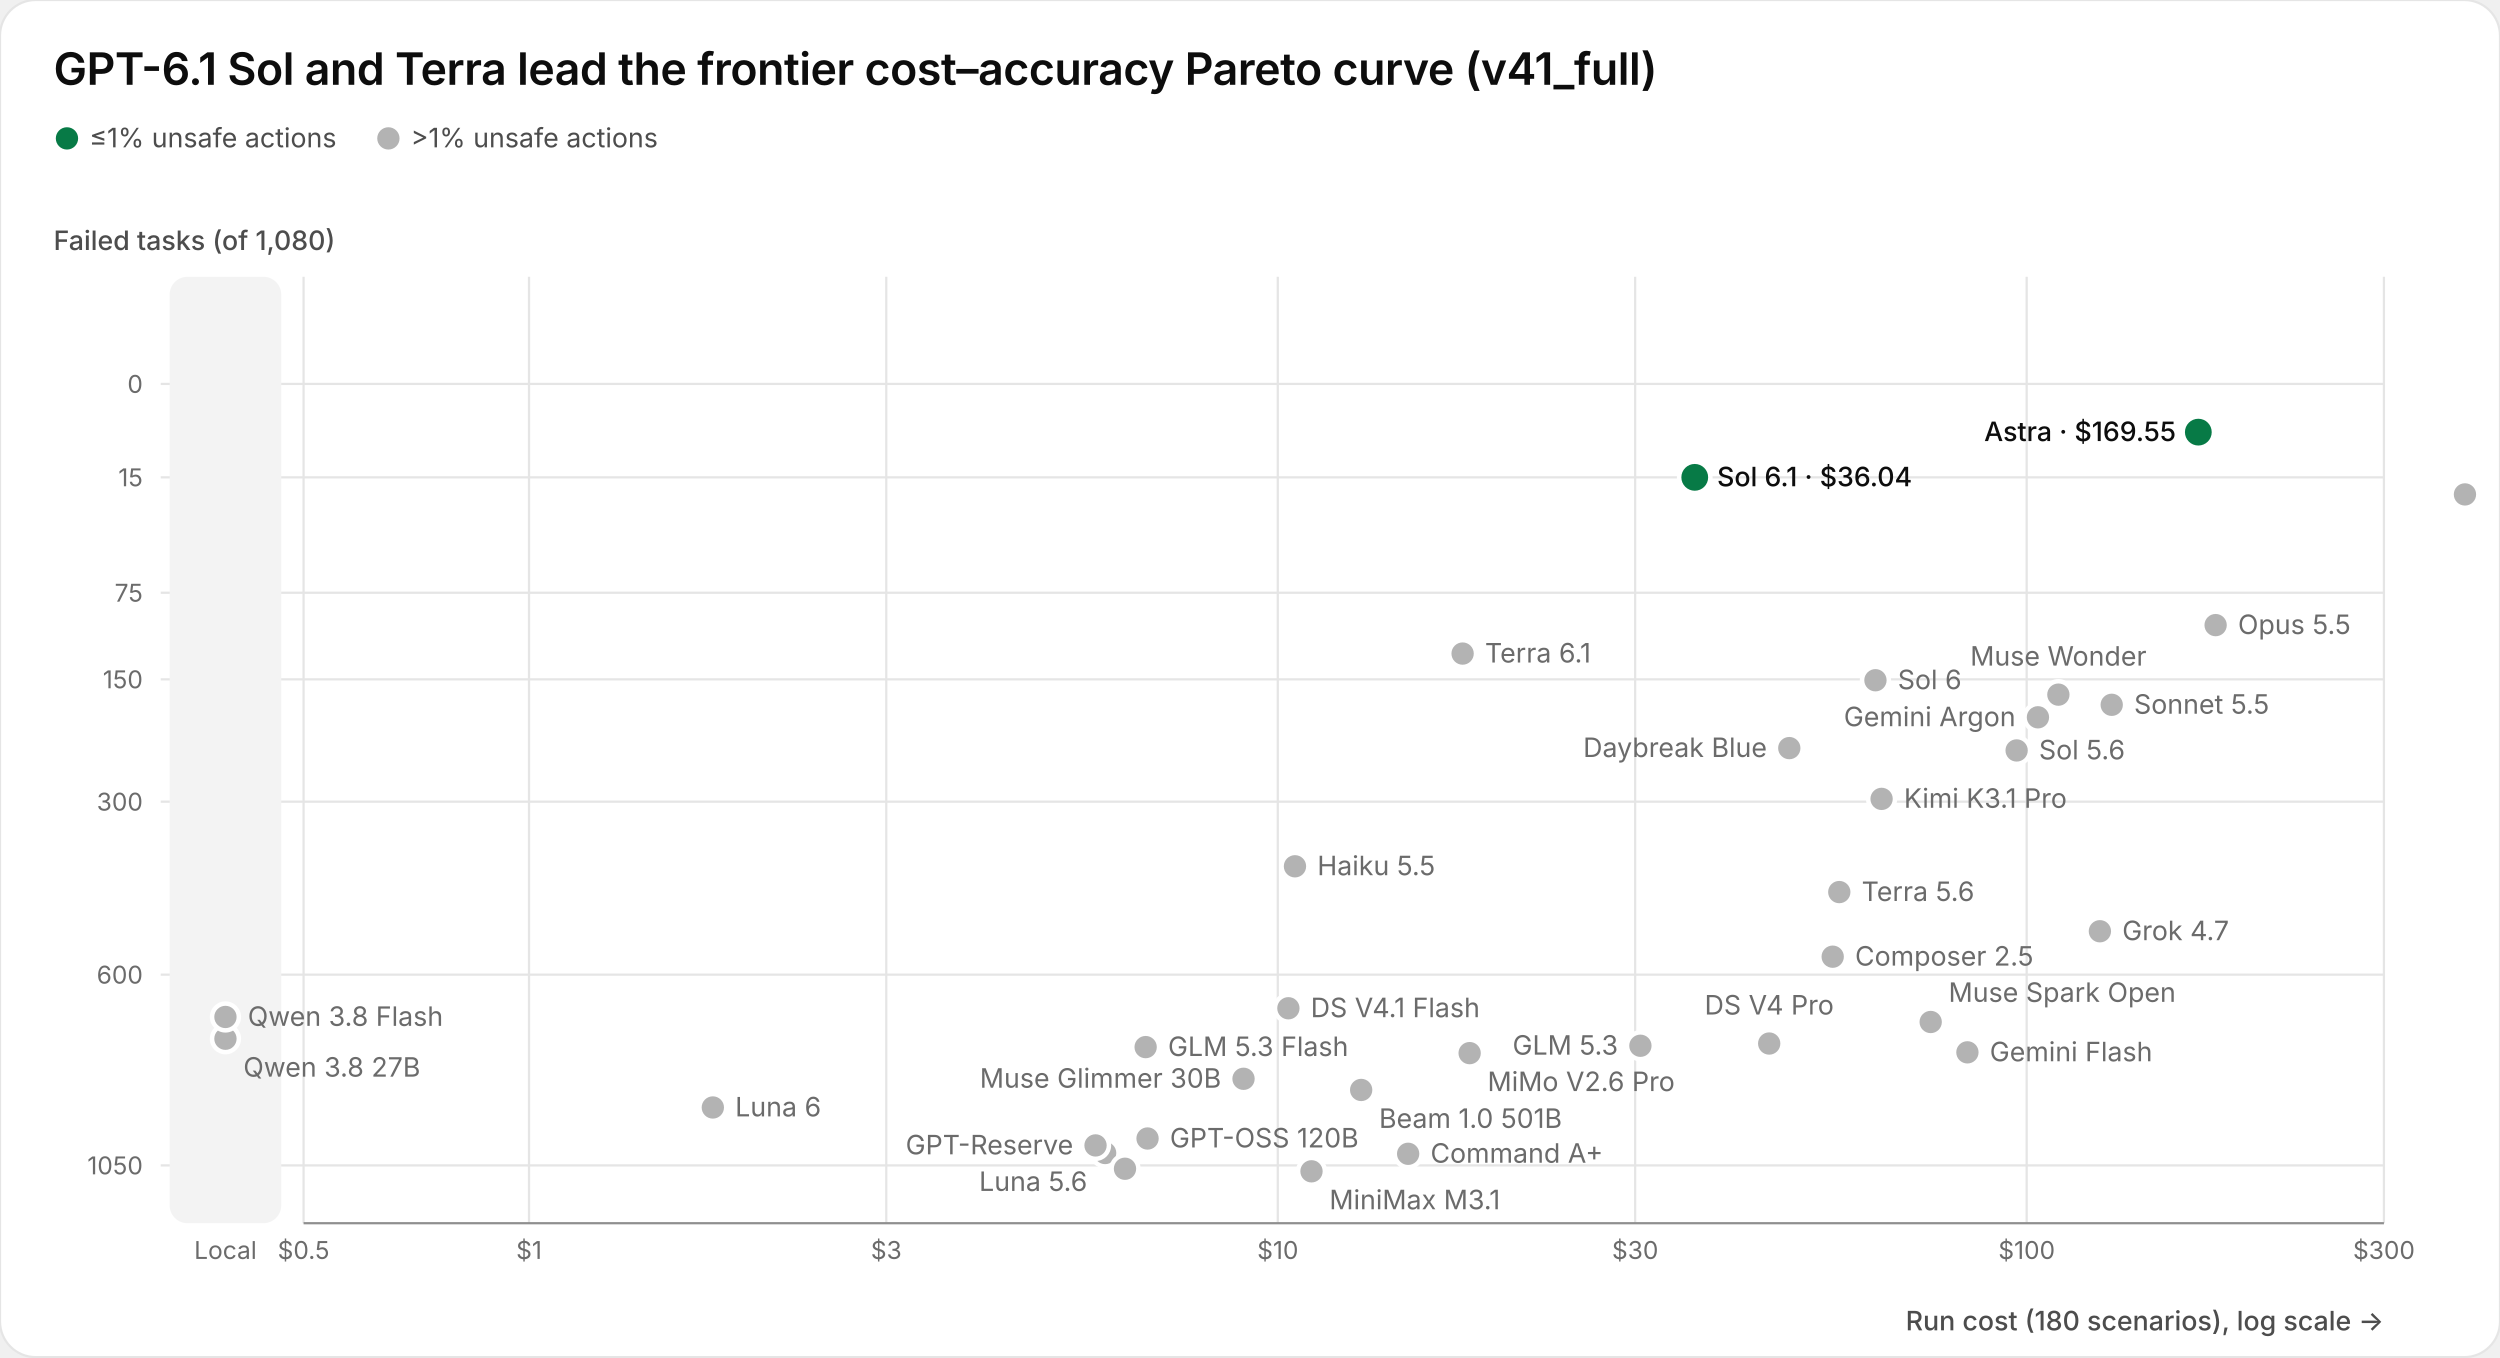
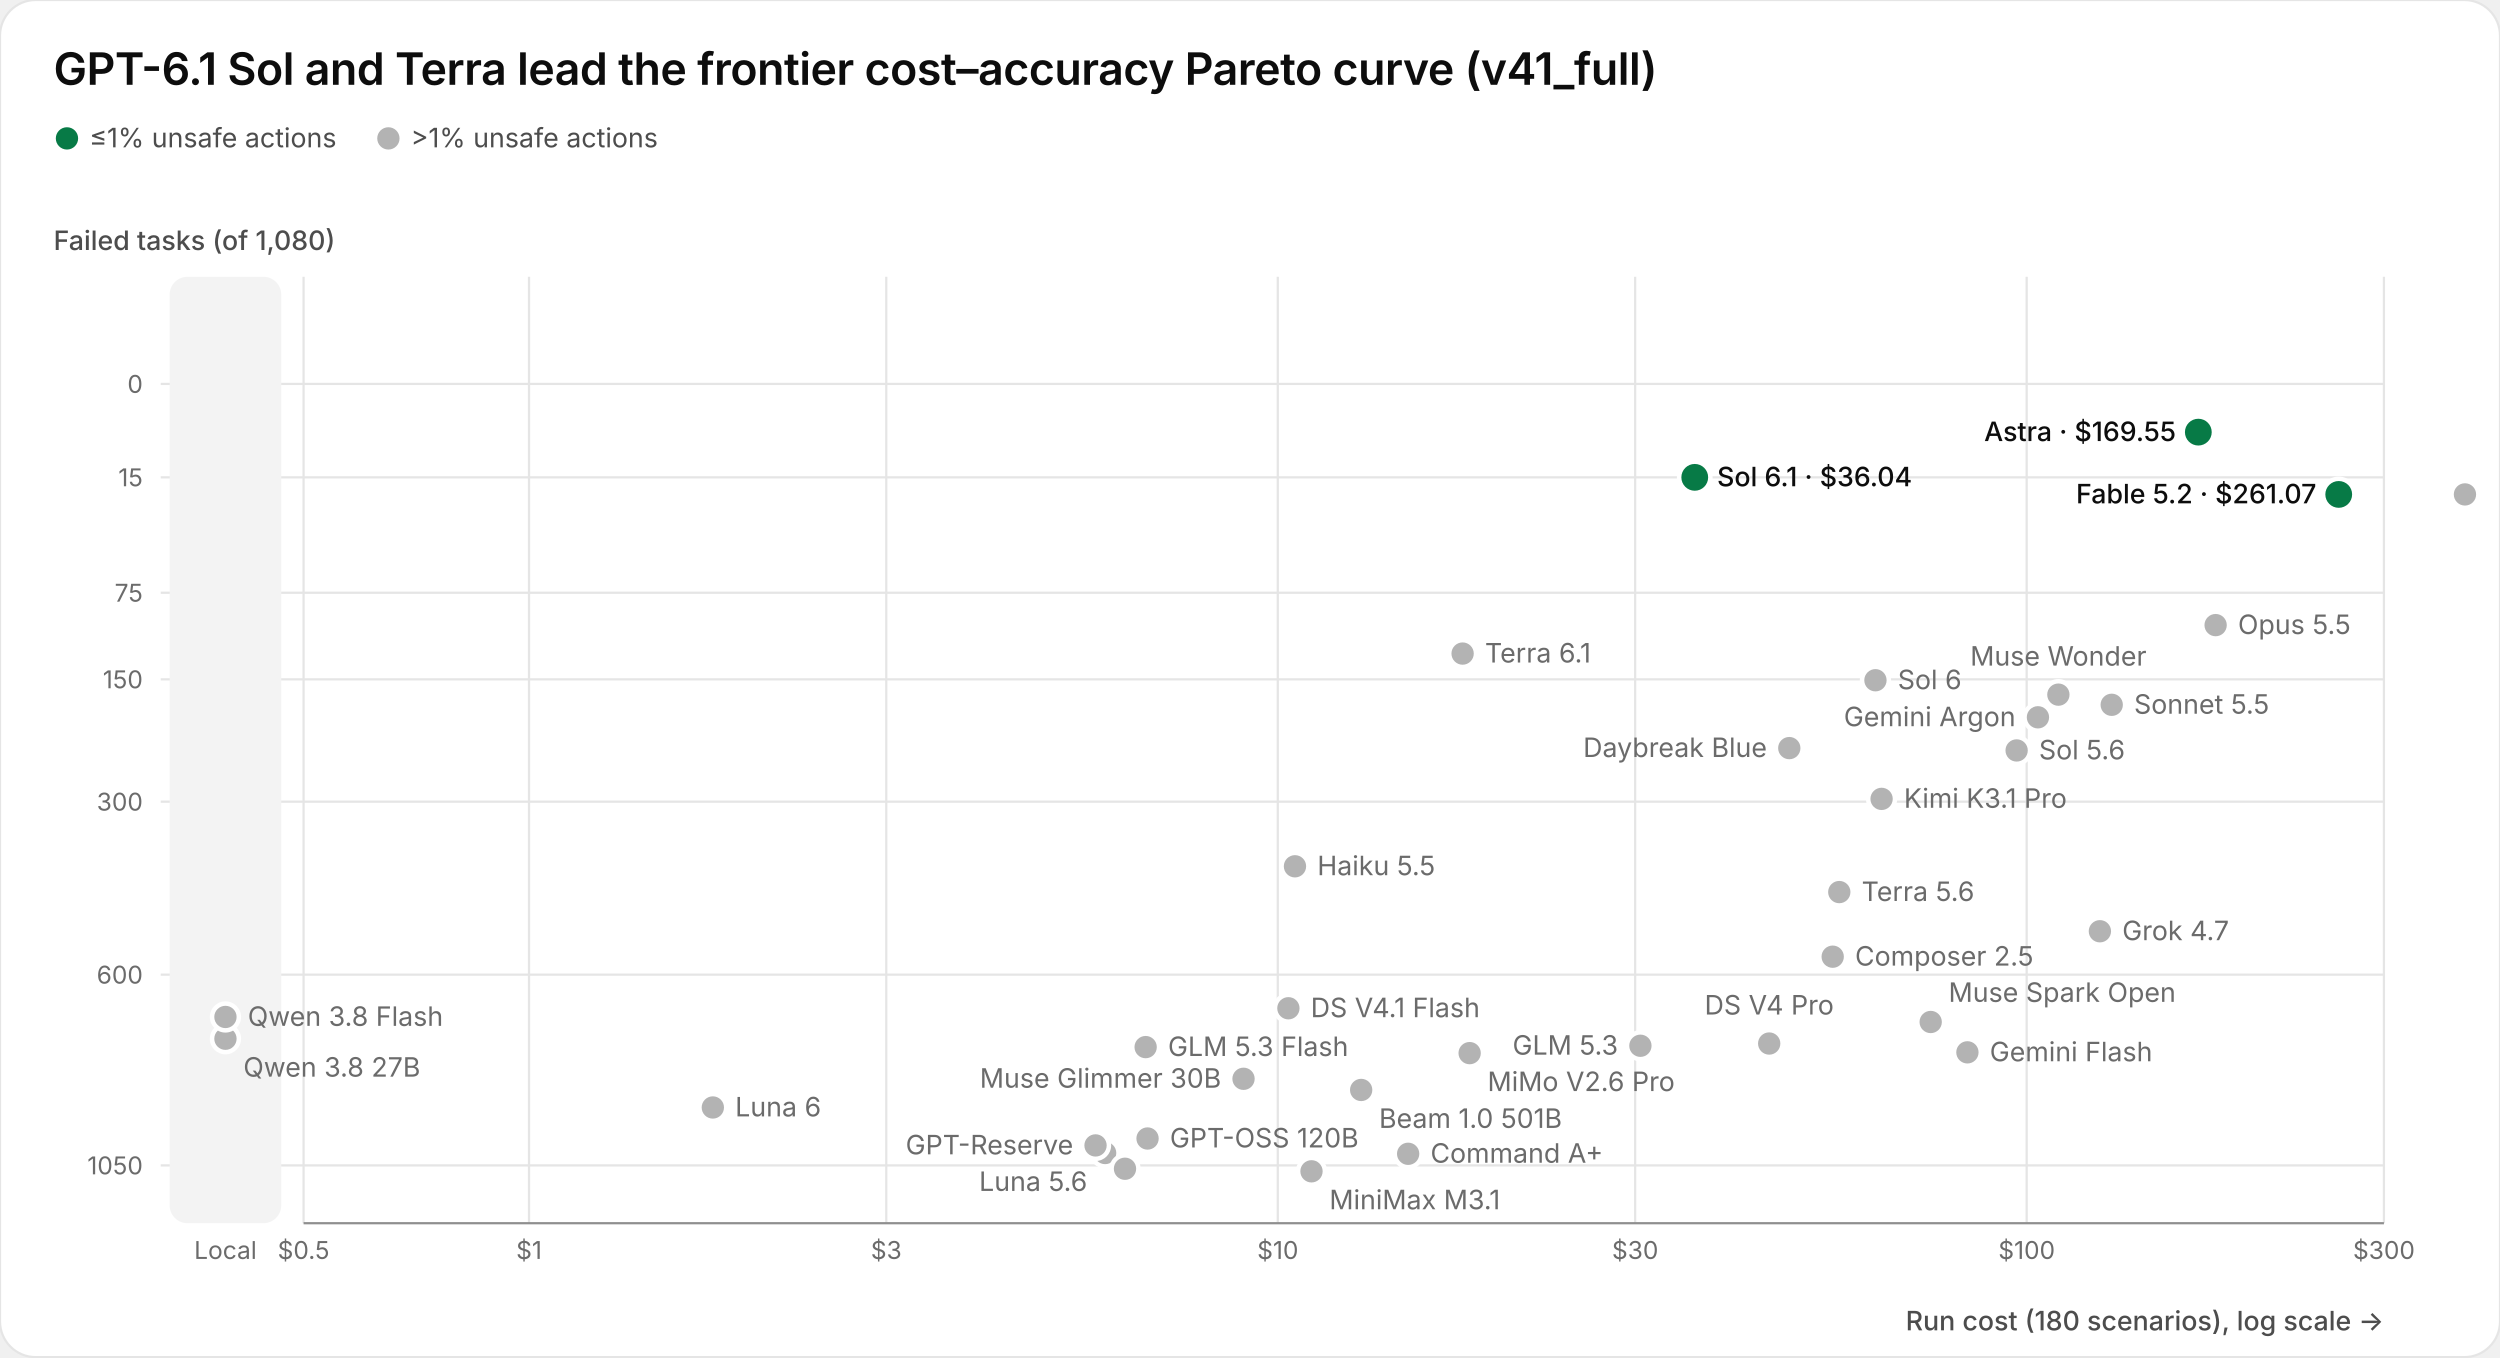
<svg xmlns="http://www.w3.org/2000/svg" width="2240" height="1216" viewBox="0 0 2240 1216">
  <rect width="2240" height="1216" rx="32" fill="#ffffff" stroke="#e5e5e5" stroke-width="2.0" />
  <text x="48.0" y="76.0" font-family="Geist, -apple-system, BlinkMacSystemFont, 'Segoe UI', system-ui, sans-serif" font-size="40.0" font-weight="600" fill="#0d0d0d" letter-spacing="-0.01em">GPT-6.1 Sol and Terra lead the frontier cost–accuracy Pareto curve (v41_full)</text>
  <circle cx="60.0" cy="124.0" r="10.0" fill="#077a46" />
  <text x="80.0" y="132.0" font-family="Geist, -apple-system, BlinkMacSystemFont, 'Segoe UI', system-ui, sans-serif" font-size="24.0" fill="#4d4d4d">≤1% unsafe actions</text>
  <circle cx="348.0" cy="124.0" r="10.0" fill="#b3b3b3" />
  <text x="368.0" y="132.0" font-family="Geist, -apple-system, BlinkMacSystemFont, 'Segoe UI', system-ui, sans-serif" font-size="24.0" fill="#4d4d4d">&gt;1% unsafe actions</text>
  <line x1="144.0" x2="2136.0" y1="344.0" y2="344.0" stroke="#e5e5e5" stroke-width="2.0" />
  <text x="128.0" y="352.0" font-family="Geist, -apple-system, BlinkMacSystemFont, 'Segoe UI', system-ui, sans-serif" font-size="22.0" fill="#6b6b6b" text-anchor="end">0</text>
  <line x1="144.0" x2="2136.0" y1="427.7" y2="427.7" stroke="#e5e5e5" stroke-width="2.0" />
  <text x="128.0" y="435.7" font-family="Geist, -apple-system, BlinkMacSystemFont, 'Segoe UI', system-ui, sans-serif" font-size="22.0" fill="#6b6b6b" text-anchor="end">15</text>
  <line x1="144.0" x2="2136.0" y1="531.1" y2="531.1" stroke="#e5e5e5" stroke-width="2.0" />
  <text x="128.0" y="539.1" font-family="Geist, -apple-system, BlinkMacSystemFont, 'Segoe UI', system-ui, sans-serif" font-size="22.0" fill="#6b6b6b" text-anchor="end">75</text>
  <line x1="144.0" x2="2136.0" y1="608.7" y2="608.7" stroke="#e5e5e5" stroke-width="2.0" />
  <text x="128.0" y="616.7" font-family="Geist, -apple-system, BlinkMacSystemFont, 'Segoe UI', system-ui, sans-serif" font-size="22.0" fill="#6b6b6b" text-anchor="end">150</text>
  <line x1="144.0" x2="2136.0" y1="718.3" y2="718.3" stroke="#e5e5e5" stroke-width="2.0" />
  <text x="128.0" y="726.3" font-family="Geist, -apple-system, BlinkMacSystemFont, 'Segoe UI', system-ui, sans-serif" font-size="22.0" fill="#6b6b6b" text-anchor="end">300</text>
  <line x1="144.0" x2="2136.0" y1="873.3" y2="873.3" stroke="#e5e5e5" stroke-width="2.0" />
  <text x="128.0" y="881.3" font-family="Geist, -apple-system, BlinkMacSystemFont, 'Segoe UI', system-ui, sans-serif" font-size="22.0" fill="#6b6b6b" text-anchor="end">600</text>
  <line x1="144.0" x2="2136.0" y1="1044.2" y2="1044.2" stroke="#e5e5e5" stroke-width="2.0" />
  <text x="128.0" y="1052.2" font-family="Geist, -apple-system, BlinkMacSystemFont, 'Segoe UI', system-ui, sans-serif" font-size="22.0" fill="#6b6b6b" text-anchor="end">1050</text>
  <text x="48.0" y="224.0" font-family="Geist, -apple-system, BlinkMacSystemFont, 'Segoe UI', system-ui, sans-serif" font-size="24.0" font-weight="500" fill="#4d4d4d">Failed tasks (of 1,080)</text>
  <line x1="272.0" x2="272.0" y1="248.0" y2="1096.0" stroke="#e5e5e5" stroke-width="2.0" />
  <text x="272.0" y="1128.0" font-family="Geist, -apple-system, BlinkMacSystemFont, 'Segoe UI', system-ui, sans-serif" font-size="22.0" fill="#6b6b6b" text-anchor="middle">$0.5</text>
  <line x1="474.0" x2="474.0" y1="248.0" y2="1096.0" stroke="#e5e5e5" stroke-width="2.0" />
  <text x="474.0" y="1128.0" font-family="Geist, -apple-system, BlinkMacSystemFont, 'Segoe UI', system-ui, sans-serif" font-size="22.0" fill="#6b6b6b" text-anchor="middle">$1</text>
  <line x1="794.1" x2="794.1" y1="248.0" y2="1096.0" stroke="#e5e5e5" stroke-width="2.0" />
  <text x="794.1" y="1128.0" font-family="Geist, -apple-system, BlinkMacSystemFont, 'Segoe UI', system-ui, sans-serif" font-size="22.0" fill="#6b6b6b" text-anchor="middle">$3</text>
  <line x1="1144.9" x2="1144.9" y1="248.0" y2="1096.0" stroke="#e5e5e5" stroke-width="2.0" />
  <text x="1144.9" y="1128.0" font-family="Geist, -apple-system, BlinkMacSystemFont, 'Segoe UI', system-ui, sans-serif" font-size="22.0" fill="#6b6b6b" text-anchor="middle">$10</text>
  <line x1="1465.1" x2="1465.1" y1="248.0" y2="1096.0" stroke="#e5e5e5" stroke-width="2.0" />
  <text x="1465.1" y="1128.0" font-family="Geist, -apple-system, BlinkMacSystemFont, 'Segoe UI', system-ui, sans-serif" font-size="22.0" fill="#6b6b6b" text-anchor="middle">$30</text>
  <line x1="1815.9" x2="1815.9" y1="248.0" y2="1096.0" stroke="#e5e5e5" stroke-width="2.0" />
  <text x="1815.9" y="1128.0" font-family="Geist, -apple-system, BlinkMacSystemFont, 'Segoe UI', system-ui, sans-serif" font-size="22.0" fill="#6b6b6b" text-anchor="middle">$100</text>
  <line x1="2136.0" x2="2136.0" y1="248.0" y2="1096.0" stroke="#e5e5e5" stroke-width="2.0" />
  <text x="2136.0" y="1128.0" font-family="Geist, -apple-system, BlinkMacSystemFont, 'Segoe UI', system-ui, sans-serif" font-size="22.0" fill="#6b6b6b" text-anchor="middle">$300</text>
  <line x1="272.0" x2="2136.0" y1="1096.0" y2="1096.0" stroke="#8f8f8f" stroke-width="2.0" />
  <rect x="152.0" y="248.0" width="100.0" height="848.0" rx="16.0" fill="#f3f3f3" />
  <text x="202.0" y="1128.0" font-family="Geist, -apple-system, BlinkMacSystemFont, 'Segoe UI', system-ui, sans-serif" font-size="22.0" fill="#6b6b6b" text-anchor="middle">Local</text>
  <text x="2136.0" y="1192.0" font-family="Geist, -apple-system, BlinkMacSystemFont, 'Segoe UI', system-ui, sans-serif" font-size="24.0" font-weight="500" fill="#4d4d4d" text-anchor="end">Run cost (180 scenarios), log scale →</text>
  <circle cx="1219.6" cy="976.6" r="14.0" fill="#ffffff" />
  <circle cx="1219.6" cy="976.6" r="10.0" fill="#b3b3b3" />
  <circle cx="2208.6" cy="443.0" r="14.0" fill="#ffffff" />
  <circle cx="2208.6" cy="443.0" r="10.0" fill="#b3b3b3" />
  <circle cx="1160.3" cy="776.2" r="14.0" fill="#ffffff" />
  <circle cx="1160.3" cy="776.2" r="10.0" fill="#b3b3b3" />
  <circle cx="1985.2" cy="560.1" r="14.0" fill="#ffffff" />
  <circle cx="1985.2" cy="560.1" r="10.0" fill="#b3b3b3" />
  <circle cx="1892.1" cy="631.5" r="14.0" fill="#ffffff" />
  <circle cx="1892.1" cy="631.5" r="10.0" fill="#b3b3b3" />
  <circle cx="1261.7" cy="1033.8" r="14.0" fill="#ffffff" />
  <circle cx="1261.7" cy="1033.8" r="10.0" fill="#b3b3b3" />
  <circle cx="1642.1" cy="857.2" r="14.0" fill="#ffffff" />
  <circle cx="1642.1" cy="857.2" r="10.0" fill="#b3b3b3" />
  <circle cx="1585.2" cy="935.0" r="14.0" fill="#ffffff" />
  <circle cx="1585.2" cy="935.0" r="10.0" fill="#b3b3b3" />
  <circle cx="1154.4" cy="903.4" r="14.0" fill="#ffffff" />
  <circle cx="1154.4" cy="903.4" r="10.0" fill="#b3b3b3" />
  <circle cx="1762.8" cy="942.9" r="14.0" fill="#ffffff" />
  <circle cx="1762.8" cy="942.9" r="10.0" fill="#b3b3b3" />
  <circle cx="1826.0" cy="642.7" r="14.0" fill="#ffffff" />
  <circle cx="1826.0" cy="642.7" r="10.0" fill="#b3b3b3" />
  <circle cx="1026.5" cy="938.2" r="14.0" fill="#ffffff" />
  <circle cx="1026.5" cy="938.2" r="10.0" fill="#b3b3b3" />
  <circle cx="1469.8" cy="937.0" r="14.0" fill="#ffffff" />
  <circle cx="1469.8" cy="937.0" r="10.0" fill="#b3b3b3" />
  <circle cx="990.2" cy="1033.1" r="14.0" fill="#ffffff" />
  <circle cx="990.2" cy="1033.1" r="10.0" fill="#b3b3b3" />
  <circle cx="1806.9" cy="672.4" r="14.0" fill="#ffffff" />
  <circle cx="1806.9" cy="672.4" r="10.0" fill="#b3b3b3" />
  <circle cx="1648.0" cy="799.3" r="14.0" fill="#ffffff" />
  <circle cx="1648.0" cy="799.3" r="10.0" fill="#b3b3b3" />
  <circle cx="638.7" cy="992.3" r="14.0" fill="#ffffff" />
  <circle cx="638.7" cy="992.3" r="10.0" fill="#b3b3b3" />
  <circle cx="1680.4" cy="609.5" r="14.0" fill="#ffffff" />
  <circle cx="1680.4" cy="609.5" r="10.0" fill="#b3b3b3" />
  <circle cx="1310.5" cy="585.6" r="14.0" fill="#ffffff" />
  <circle cx="1310.5" cy="585.6" r="10.0" fill="#b3b3b3" />
  <circle cx="1603.2" cy="670.3" r="14.0" fill="#ffffff" />
  <circle cx="1603.2" cy="670.3" r="10.0" fill="#b3b3b3" />
  <circle cx="1028.2" cy="1020.1" r="14.0" fill="#ffffff" />
  <circle cx="1028.2" cy="1020.1" r="10.0" fill="#b3b3b3" />
  <circle cx="981.6" cy="1026.3" r="14.0" fill="#ffffff" />
  <circle cx="981.6" cy="1026.3" r="10.0" fill="#b3b3b3" />
  <circle cx="1881.5" cy="834.4" r="14.0" fill="#ffffff" />
  <circle cx="1881.5" cy="834.4" r="10.0" fill="#b3b3b3" />
  <circle cx="1685.9" cy="715.8" r="14.0" fill="#ffffff" />
  <circle cx="1685.9" cy="715.8" r="10.0" fill="#b3b3b3" />
  <circle cx="1316.8" cy="943.6" r="14.0" fill="#ffffff" />
  <circle cx="1316.8" cy="943.6" r="10.0" fill="#b3b3b3" />
  <circle cx="1175.1" cy="1049.5" r="14.0" fill="#ffffff" />
  <circle cx="1175.1" cy="1049.5" r="10.0" fill="#b3b3b3" />
  <circle cx="1114.2" cy="966.6" r="14.0" fill="#ffffff" />
  <circle cx="1114.2" cy="966.6" r="10.0" fill="#b3b3b3" />
  <circle cx="1729.9" cy="915.7" r="14.0" fill="#ffffff" />
  <circle cx="1729.9" cy="915.7" r="10.0" fill="#b3b3b3" />
  <circle cx="1844.3" cy="622.4" r="14.0" fill="#ffffff" />
  <circle cx="1844.3" cy="622.4" r="10.0" fill="#b3b3b3" />
  <circle cx="1008.0" cy="1047.2" r="14.0" fill="#ffffff" />
  <circle cx="1008.0" cy="1047.2" r="10.0" fill="#b3b3b3" />
  <circle cx="202.0" cy="930.7" r="14.0" fill="#ffffff" />
  <circle cx="202.0" cy="930.7" r="10.0" fill="#b3b3b3" />
  <circle cx="202.0" cy="911.2" r="14.0" fill="#ffffff" />
  <circle cx="202.0" cy="911.2" r="10.0" fill="#b3b3b3" />
+   <circle cx="2095.5" cy="443.0" r="16.0" fill="#ffffff" />
+   <circle cx="2095.5" cy="443.0" r="12.0" fill="#077a46" />
  <circle cx="1969.7" cy="387.2" r="16.0" fill="#ffffff" />
  <circle cx="1969.7" cy="387.2" r="12.0" fill="#077a46" />
  <circle cx="1518.5" cy="427.7" r="16.0" fill="#ffffff" />
  <circle cx="1518.5" cy="427.7" r="12.0" fill="#077a46" />
  <text x="1949.7" y="395.2" font-family="Geist, -apple-system, BlinkMacSystemFont, 'Segoe UI', system-ui, sans-serif" font-size="24.0" font-weight="500" fill="#0d0d0d" text-anchor="end">Astra · $169.55</text>
  <text x="1538.5" y="435.7" font-family="Geist, -apple-system, BlinkMacSystemFont, 'Segoe UI', system-ui, sans-serif" font-size="24.0" font-weight="500" fill="#0d0d0d" text-anchor="start">Sol 6.1 · $36.04</text>
+   <text x="2075.5" y="451.0" font-family="Geist, -apple-system, BlinkMacSystemFont, 'Segoe UI', system-ui, sans-serif" font-size="24.0" font-weight="500" fill="#0d0d0d" text-anchor="end">Fable 5.2 · $261.07</text>
  <text x="2005.2" y="568.1" font-family="Geist, -apple-system, BlinkMacSystemFont, 'Segoe UI', system-ui, sans-serif" font-size="24.0" font-weight="400" fill="#6b6b6b" text-anchor="start">Opus 5.5</text>
  <text x="1330.5" y="593.6" font-family="Geist, -apple-system, BlinkMacSystemFont, 'Segoe UI', system-ui, sans-serif" font-size="24.0" font-weight="400" fill="#6b6b6b" text-anchor="start">Terra 6.1</text>
  <text x="1700.4" y="617.5" font-family="Geist, -apple-system, BlinkMacSystemFont, 'Segoe UI', system-ui, sans-serif" font-size="24.0" font-weight="400" fill="#6b6b6b" text-anchor="start">Sol 6</text>
  <text x="1844.3" y="596.4" font-family="Geist, -apple-system, BlinkMacSystemFont, 'Segoe UI', system-ui, sans-serif" font-size="24.0" font-weight="400" fill="#6b6b6b" text-anchor="middle">Muse Wonder</text>
  <text x="1912.1" y="639.5" font-family="Geist, -apple-system, BlinkMacSystemFont, 'Segoe UI', system-ui, sans-serif" font-size="24.0" font-weight="400" fill="#6b6b6b" text-anchor="start">Sonnet 5.5</text>
  <text x="1806.0" y="650.7" font-family="Geist, -apple-system, BlinkMacSystemFont, 'Segoe UI', system-ui, sans-serif" font-size="24.0" font-weight="400" fill="#6b6b6b" text-anchor="end">Gemini Argon</text>
  <text x="1583.2" y="678.3" font-family="Geist, -apple-system, BlinkMacSystemFont, 'Segoe UI', system-ui, sans-serif" font-size="24.0" font-weight="400" fill="#6b6b6b" text-anchor="end">Daybreak Blue</text>
  <text x="1826.9" y="680.4" font-family="Geist, -apple-system, BlinkMacSystemFont, 'Segoe UI', system-ui, sans-serif" font-size="24.0" font-weight="400" fill="#6b6b6b" text-anchor="start">Sol 5.6</text>
  <text x="1705.9" y="723.8" font-family="Geist, -apple-system, BlinkMacSystemFont, 'Segoe UI', system-ui, sans-serif" font-size="24.0" font-weight="400" fill="#6b6b6b" text-anchor="start">Kimi K3.1 Pro</text>
  <text x="1180.3" y="784.2" font-family="Geist, -apple-system, BlinkMacSystemFont, 'Segoe UI', system-ui, sans-serif" font-size="24.0" font-weight="400" fill="#6b6b6b" text-anchor="start">Haiku 5.5</text>
  <text x="1668.0" y="807.3" font-family="Geist, -apple-system, BlinkMacSystemFont, 'Segoe UI', system-ui, sans-serif" font-size="24.0" font-weight="400" fill="#6b6b6b" text-anchor="start">Terra 5.6</text>
  <text x="1901.5" y="842.4" font-family="Geist, -apple-system, BlinkMacSystemFont, 'Segoe UI', system-ui, sans-serif" font-size="24.0" font-weight="400" fill="#6b6b6b" text-anchor="start">Grok 4.7</text>
  <text x="1662.1" y="865.2" font-family="Geist, -apple-system, BlinkMacSystemFont, 'Segoe UI', system-ui, sans-serif" font-size="24.0" font-weight="400" fill="#6b6b6b" text-anchor="start">Composer 2.5</text>
  <text x="1174.4" y="911.4" font-family="Geist, -apple-system, BlinkMacSystemFont, 'Segoe UI', system-ui, sans-serif" font-size="24.0" font-weight="400" fill="#6b6b6b" text-anchor="start">DS V4.1 Flash</text>
  <text x="222.0" y="919.2" font-family="Geist, -apple-system, BlinkMacSystemFont, 'Segoe UI', system-ui, sans-serif" font-size="24.0" font-weight="400" fill="#6b6b6b" text-anchor="start">Qwen 3.8 Flash</text>
  <text x="1745.9" y="897.7" font-family="Geist, -apple-system, BlinkMacSystemFont, 'Segoe UI', system-ui, sans-serif" font-size="24.0" font-weight="400" fill="#6b6b6b" text-anchor="start">Muse Spark Open</text>
  <text x="218.0" y="964.7" font-family="Geist, -apple-system, BlinkMacSystemFont, 'Segoe UI', system-ui, sans-serif" font-size="24.0" font-weight="400" fill="#6b6b6b" text-anchor="start">Qwen 3.8 27B</text>
  <text x="1585.2" y="909.0" font-family="Geist, -apple-system, BlinkMacSystemFont, 'Segoe UI', system-ui, sans-serif" font-size="24.0" font-weight="400" fill="#6b6b6b" text-anchor="middle">DS V4 Pro</text>
  <text x="1449.8" y="945.0" font-family="Geist, -apple-system, BlinkMacSystemFont, 'Segoe UI', system-ui, sans-serif" font-size="24.0" font-weight="400" fill="#6b6b6b" text-anchor="end">GLM 5.3</text>
  <text x="1046.5" y="946.2" font-family="Geist, -apple-system, BlinkMacSystemFont, 'Segoe UI', system-ui, sans-serif" font-size="24.0" font-weight="400" fill="#6b6b6b" text-anchor="start">GLM 5.3 Flash</text>
  <text x="1782.8" y="950.9" font-family="Geist, -apple-system, BlinkMacSystemFont, 'Segoe UI', system-ui, sans-serif" font-size="24.0" font-weight="400" fill="#6b6b6b" text-anchor="start">Gemini Flash</text>
  <text x="1332.8" y="977.6" font-family="Geist, -apple-system, BlinkMacSystemFont, 'Segoe UI', system-ui, sans-serif" font-size="24.0" font-weight="400" fill="#6b6b6b" text-anchor="start">MiMo V2.6 Pro</text>
  <text x="1094.2" y="974.6" font-family="Geist, -apple-system, BlinkMacSystemFont, 'Segoe UI', system-ui, sans-serif" font-size="24.0" font-weight="400" fill="#6b6b6b" text-anchor="end">Muse Glimmer 30B</text>
  <text x="1235.6" y="1010.6" font-family="Geist, -apple-system, BlinkMacSystemFont, 'Segoe UI', system-ui, sans-serif" font-size="24.0" font-weight="400" fill="#6b6b6b" text-anchor="start">Beam 1.0 501B</text>
  <text x="658.7" y="1000.3" font-family="Geist, -apple-system, BlinkMacSystemFont, 'Segoe UI', system-ui, sans-serif" font-size="24.0" font-weight="400" fill="#6b6b6b" text-anchor="start">Luna 6</text>
  <text x="1048.2" y="1028.1" font-family="Geist, -apple-system, BlinkMacSystemFont, 'Segoe UI', system-ui, sans-serif" font-size="24.0" font-weight="400" fill="#6b6b6b" text-anchor="start">GPT-OSS 120B</text>
  <text x="961.6" y="1034.3" font-family="Geist, -apple-system, BlinkMacSystemFont, 'Segoe UI', system-ui, sans-serif" font-size="24.0" font-weight="400" fill="#6b6b6b" text-anchor="end">GPT-Reserve</text>
  <text x="974.2" y="1067.1" font-family="Geist, -apple-system, BlinkMacSystemFont, 'Segoe UI', system-ui, sans-serif" font-size="24.0" font-weight="400" fill="#6b6b6b" text-anchor="end">Luna 5.6</text>
  <text x="1281.7" y="1041.8" font-family="Geist, -apple-system, BlinkMacSystemFont, 'Segoe UI', system-ui, sans-serif" font-size="24.0" font-weight="400" fill="#6b6b6b" text-anchor="start">Command A+</text>
  <text x="1191.1" y="1083.5" font-family="Geist, -apple-system, BlinkMacSystemFont, 'Segoe UI', system-ui, sans-serif" font-size="24.0" font-weight="400" fill="#6b6b6b" text-anchor="start">MiniMax M3.1</text>
</svg>
